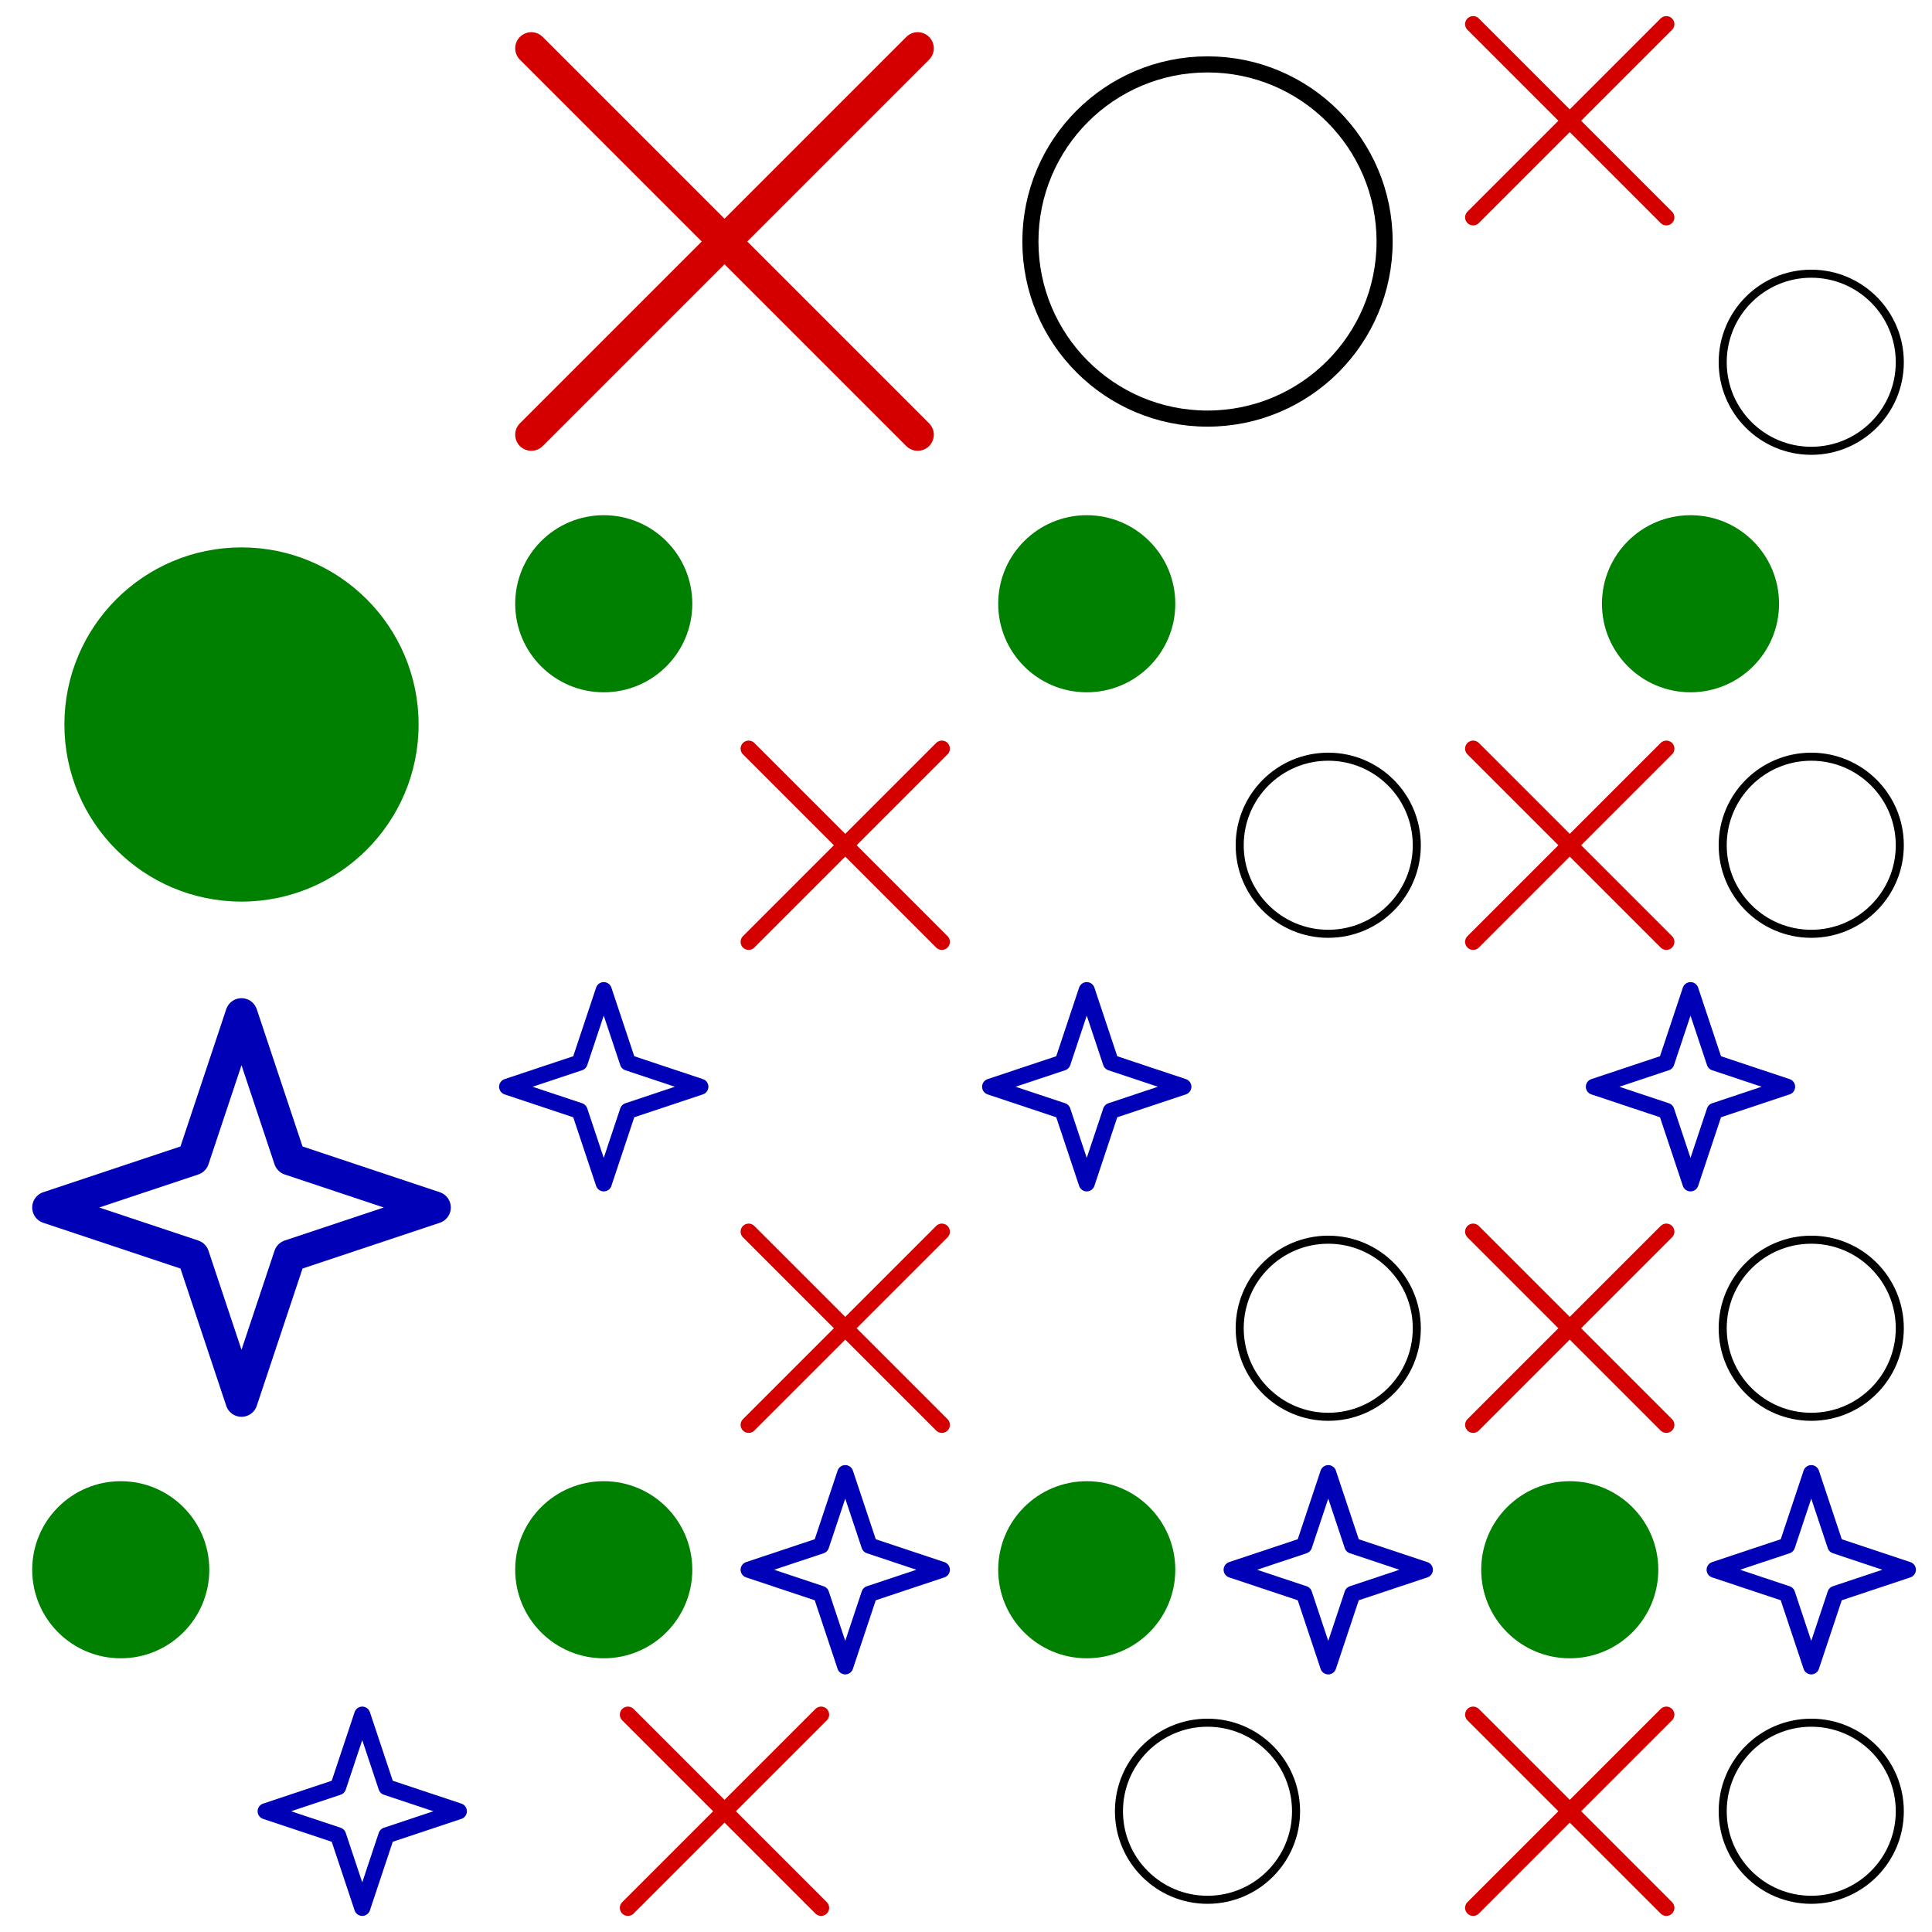
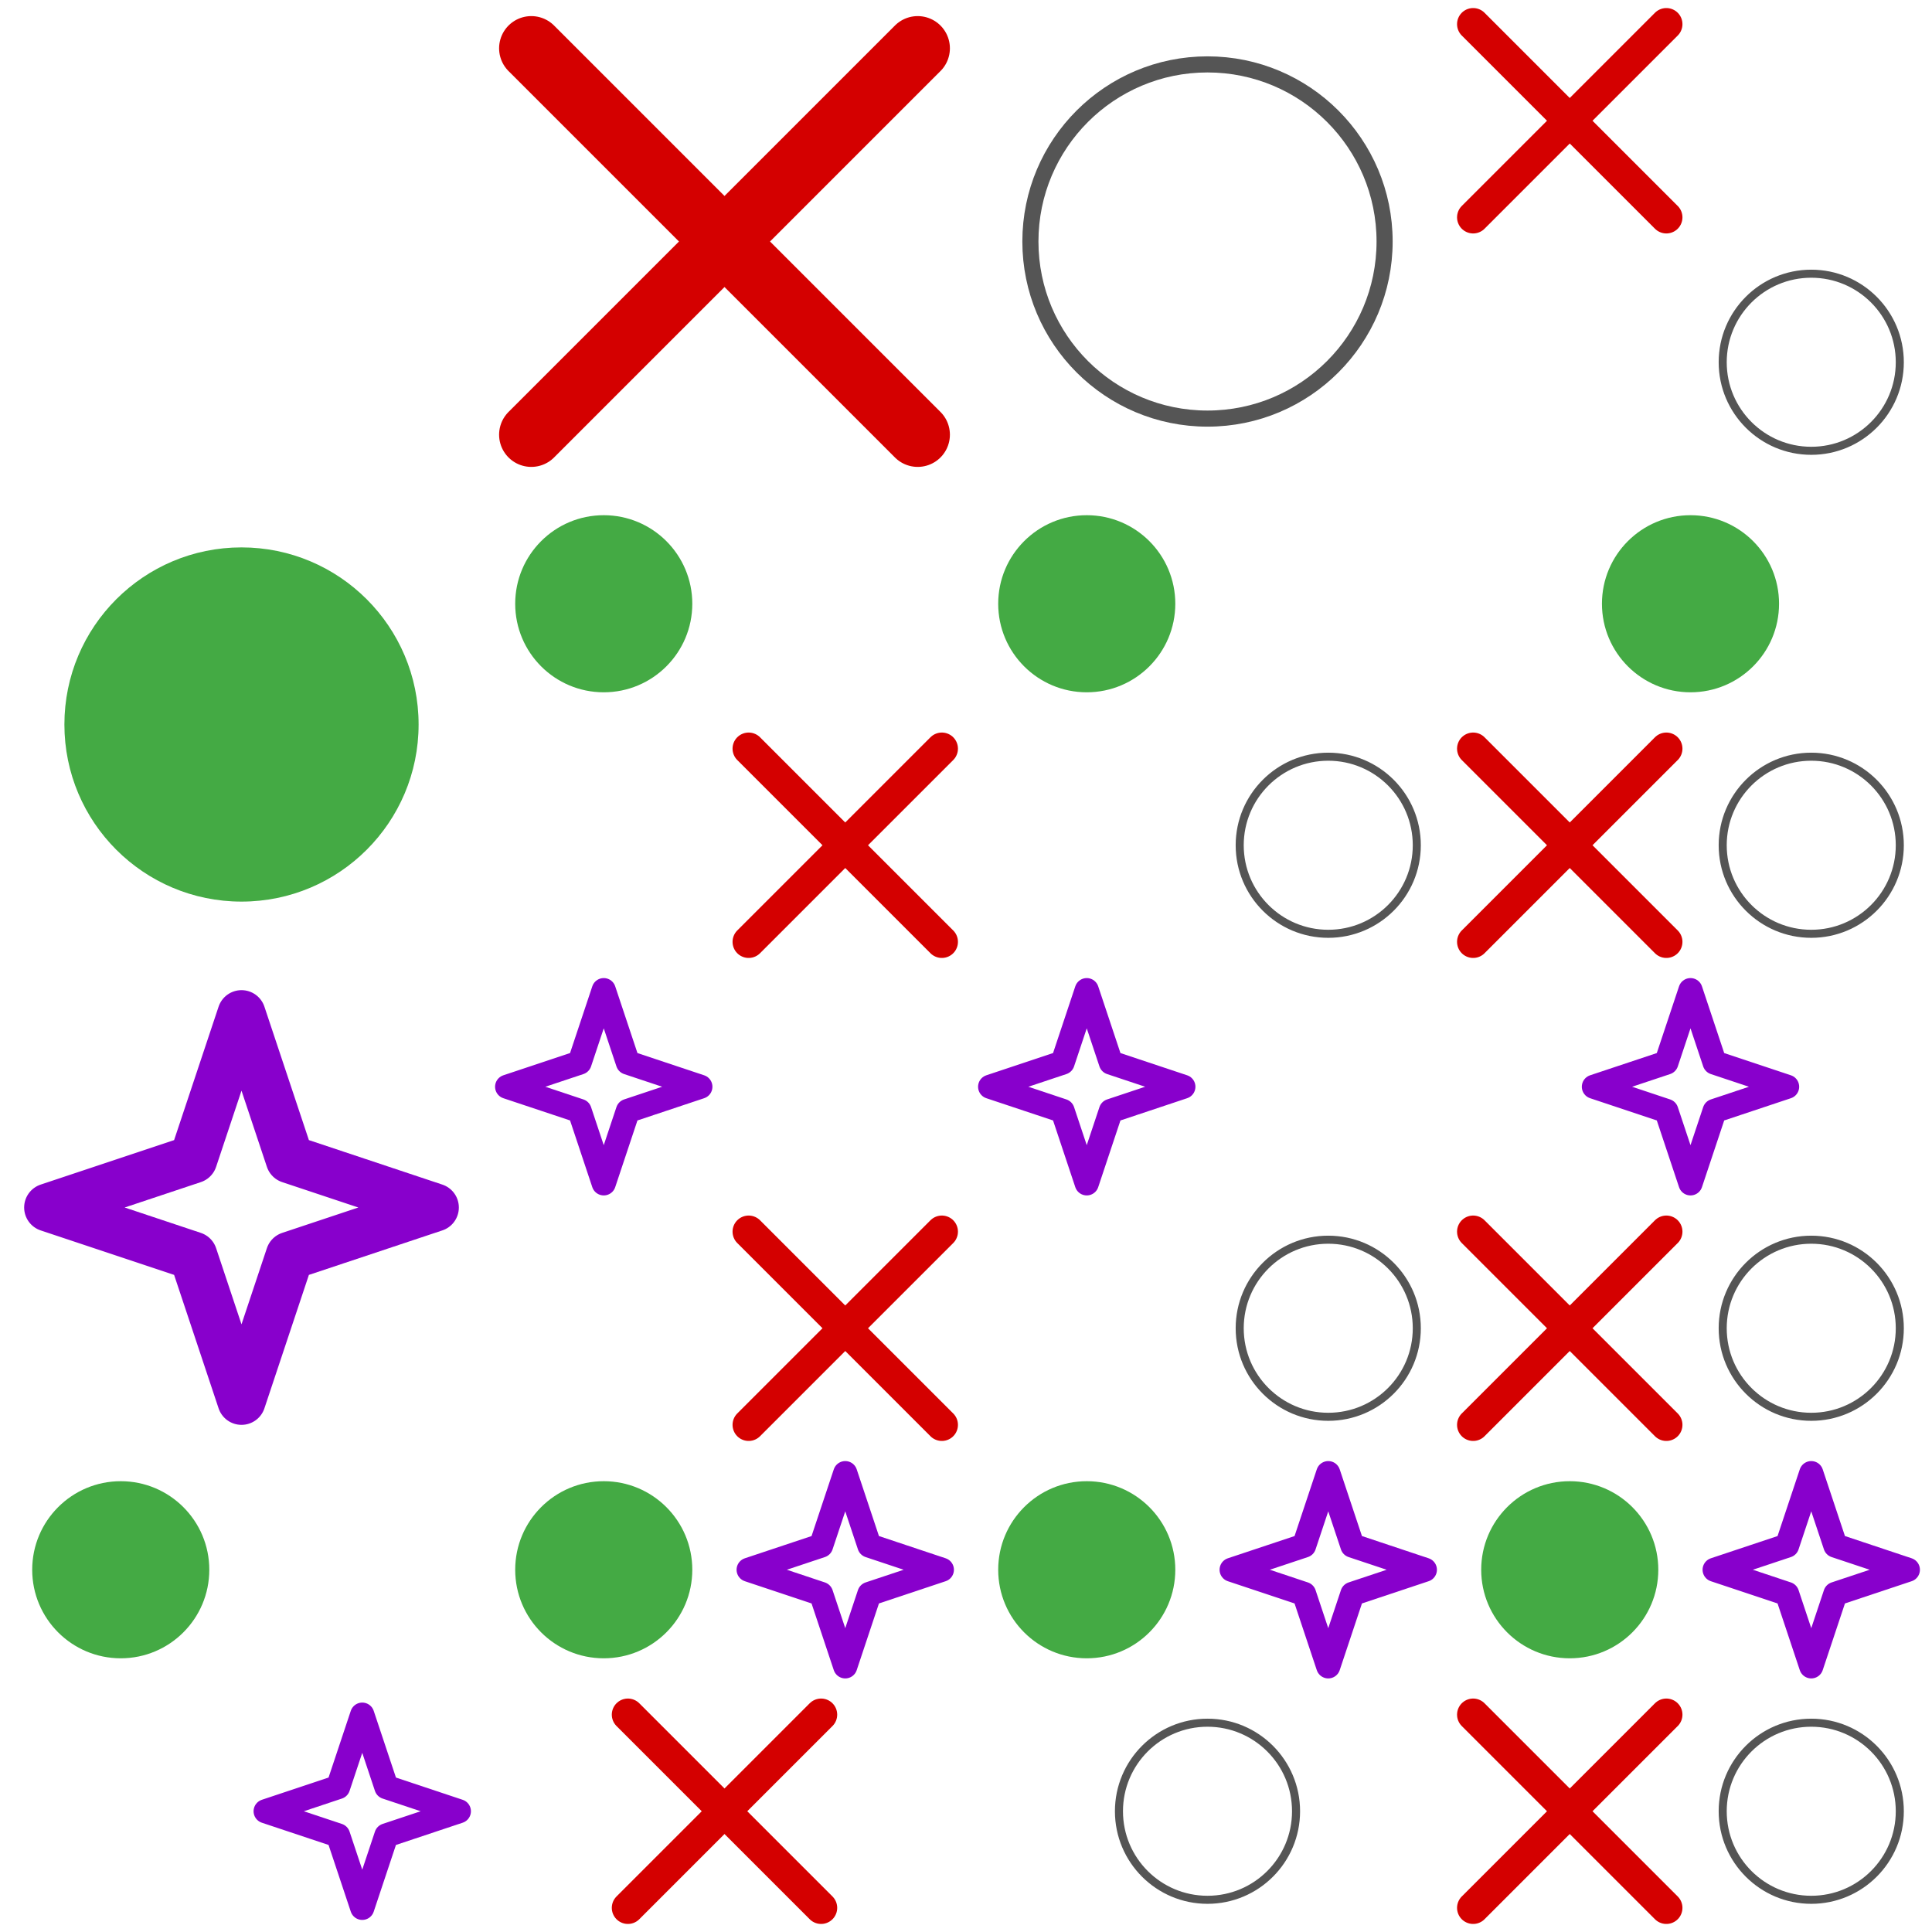
<svg xmlns="http://www.w3.org/2000/svg" xmlns:xlink="http://www.w3.org/1999/xlink" version="1.1" viewBox="0 0 120 120">
  <defs>
    <symbol id="sY" viewBox="0 0 30 30">
-       <path fill="#008000" d="m26,15a11,11,0,1,1,-22,0,11,11,0,1,1,22,0z" />
+       <path fill="#4a4" d="m26,15a11,11,0,1,1,-22,0,11,11,0,1,1,22,0z" />
    </symbol>
    <symbol id="sP" viewBox="0 0 30 30">
-       <path stroke-linejoin="round" stroke-linecap="round" stroke-width="2" stroke="#0000b6" fill="none" d="m27,15-9,3-3,9-3-9-9-3,9-3,3-9,3,9z" />
+       <path stroke-linejoin="round" stroke-linecap="round" stroke-width="3" fill="none" stroke="#80c" d="m27,15-9,3-3,9-3-9-9-3,9-3,3-9,3,9z" />
    </symbol>
    <symbol id="sB" viewBox="0 0 30 30">
-       <path stroke-linecap="round" stroke-width="2" stroke="#d40000" fill="none" d="m3,3,24,24m0-24-24,24" />
+       <path stroke-linecap="round" stroke-width="4" stroke="#d40000" fill="none" d="m3,3,24,24m0-24-24,24" />
    </symbol>
    <symbol id="sN" viewBox="0 0 30 30">
-       <path fill="none" stroke="black" d="m26,15a11,11,0,1,1,-22,0,11,11,0,1,1,22,0z" />
+       <path fill="none" stroke="#555" d="m26,15a11,11,0,1,1,-22,0,11,11,0,1,1,22,0z" />
    </symbol>
  </defs>
  <g id="y" transform="translate(0,30)">
    <use xlink:href="#sY" x="0" y="0" width="30" height="30" />
  </g>
  <g id="p" transform="translate(0,60)">
    <use xlink:href="#sP" x="0" y="0" width="30" height="30" />
  </g>
  <g id="b" transform="translate(30,0)">
    <use xlink:href="#sB" x="0" y="0" width="30" height="30" />
  </g>
  <g id="n" transform="translate(60,0)">
    <use xlink:href="#sN" x="0" y="0" width="30" height="30" />
  </g>
  <g id="yp" transform="translate(0,90)">
    <use xlink:href="#sY" x="0" y="0" width="15" height="15" />
    <use xlink:href="#sP" x="15" y="15" width="15" height="15" />
  </g>
  <g id="yb" transform="translate(30,30)">
    <use xlink:href="#sY" x="0" y="0" width="15" height="15" />
    <use xlink:href="#sB" x="15" y="15" width="15" height="15" />
  </g>
  <g id="yn" transform="translate(60,30)">
    <use xlink:href="#sY" x="0" y="0" width="15" height="15" />
    <use xlink:href="#sN" x="15" y="15" width="15" height="15" />
  </g>
  <g id="pb" transform="translate(30,60)">
    <use xlink:href="#sP" x="0" y="0" width="15" height="15" />
    <use xlink:href="#sB" x="15" y="15" width="15" height="15" />
  </g>
  <g id="pn" transform="translate(60,60)">
    <use xlink:href="#sP" x="0" y="0" width="15" height="15" />
    <use xlink:href="#sN" x="15" y="15" width="15" height="15" />
  </g>
  <g id="bn" transform="translate(90,0)">
    <use xlink:href="#sB" x="0" y="0" width="15" height="15" />
    <use xlink:href="#sN" x="15" y="15" width="15" height="15" />
  </g>
  <g id="ypb" transform="translate(30,90)">
    <use xlink:href="#sY" x="0" y="0" width="15" height="15" />
    <use xlink:href="#sP" x="15" y="0" width="15" height="15" />
    <use xlink:href="#sB" x="7.5" y="15" width="15" height="15" />
  </g>
  <g id="ypn" transform="translate(60,90)">
    <use xlink:href="#sY" x="0" y="0" width="15" height="15" />
    <use xlink:href="#sP" x="15" y="0" width="15" height="15" />
    <use xlink:href="#sN" x="7.5" y="15" width="15" height="15" />
  </g>
  <g id="ybn" transform="translate(90,30)">
    <use xlink:href="#sY" x="7.5" y="0" width="15" height="15" />
    <use xlink:href="#sB" x="0" y="15" width="15" height="15" />
    <use xlink:href="#sN" x="15" y="15" width="15" height="15" />
  </g>
  <g id="pbn" transform="translate(90,60)">
    <use xlink:href="#sP" x="7.5" y="0" width="15" height="15" />
    <use xlink:href="#sB" x="0" y="15" width="15" height="15" />
    <use xlink:href="#sN" x="15" y="15" width="15" height="15" />
  </g>
  <g id="ypbn" transform="translate(90,90)">
    <use xlink:href="#sY" x="0" y="0" width="15" height="15" />
    <use xlink:href="#sP" x="15" y="0" width="15" height="15" />
    <use xlink:href="#sB" x="0" y="15" width="15" height="15" />
    <use xlink:href="#sN" x="15" y="15" width="15" height="15" />
  </g>
</svg>
